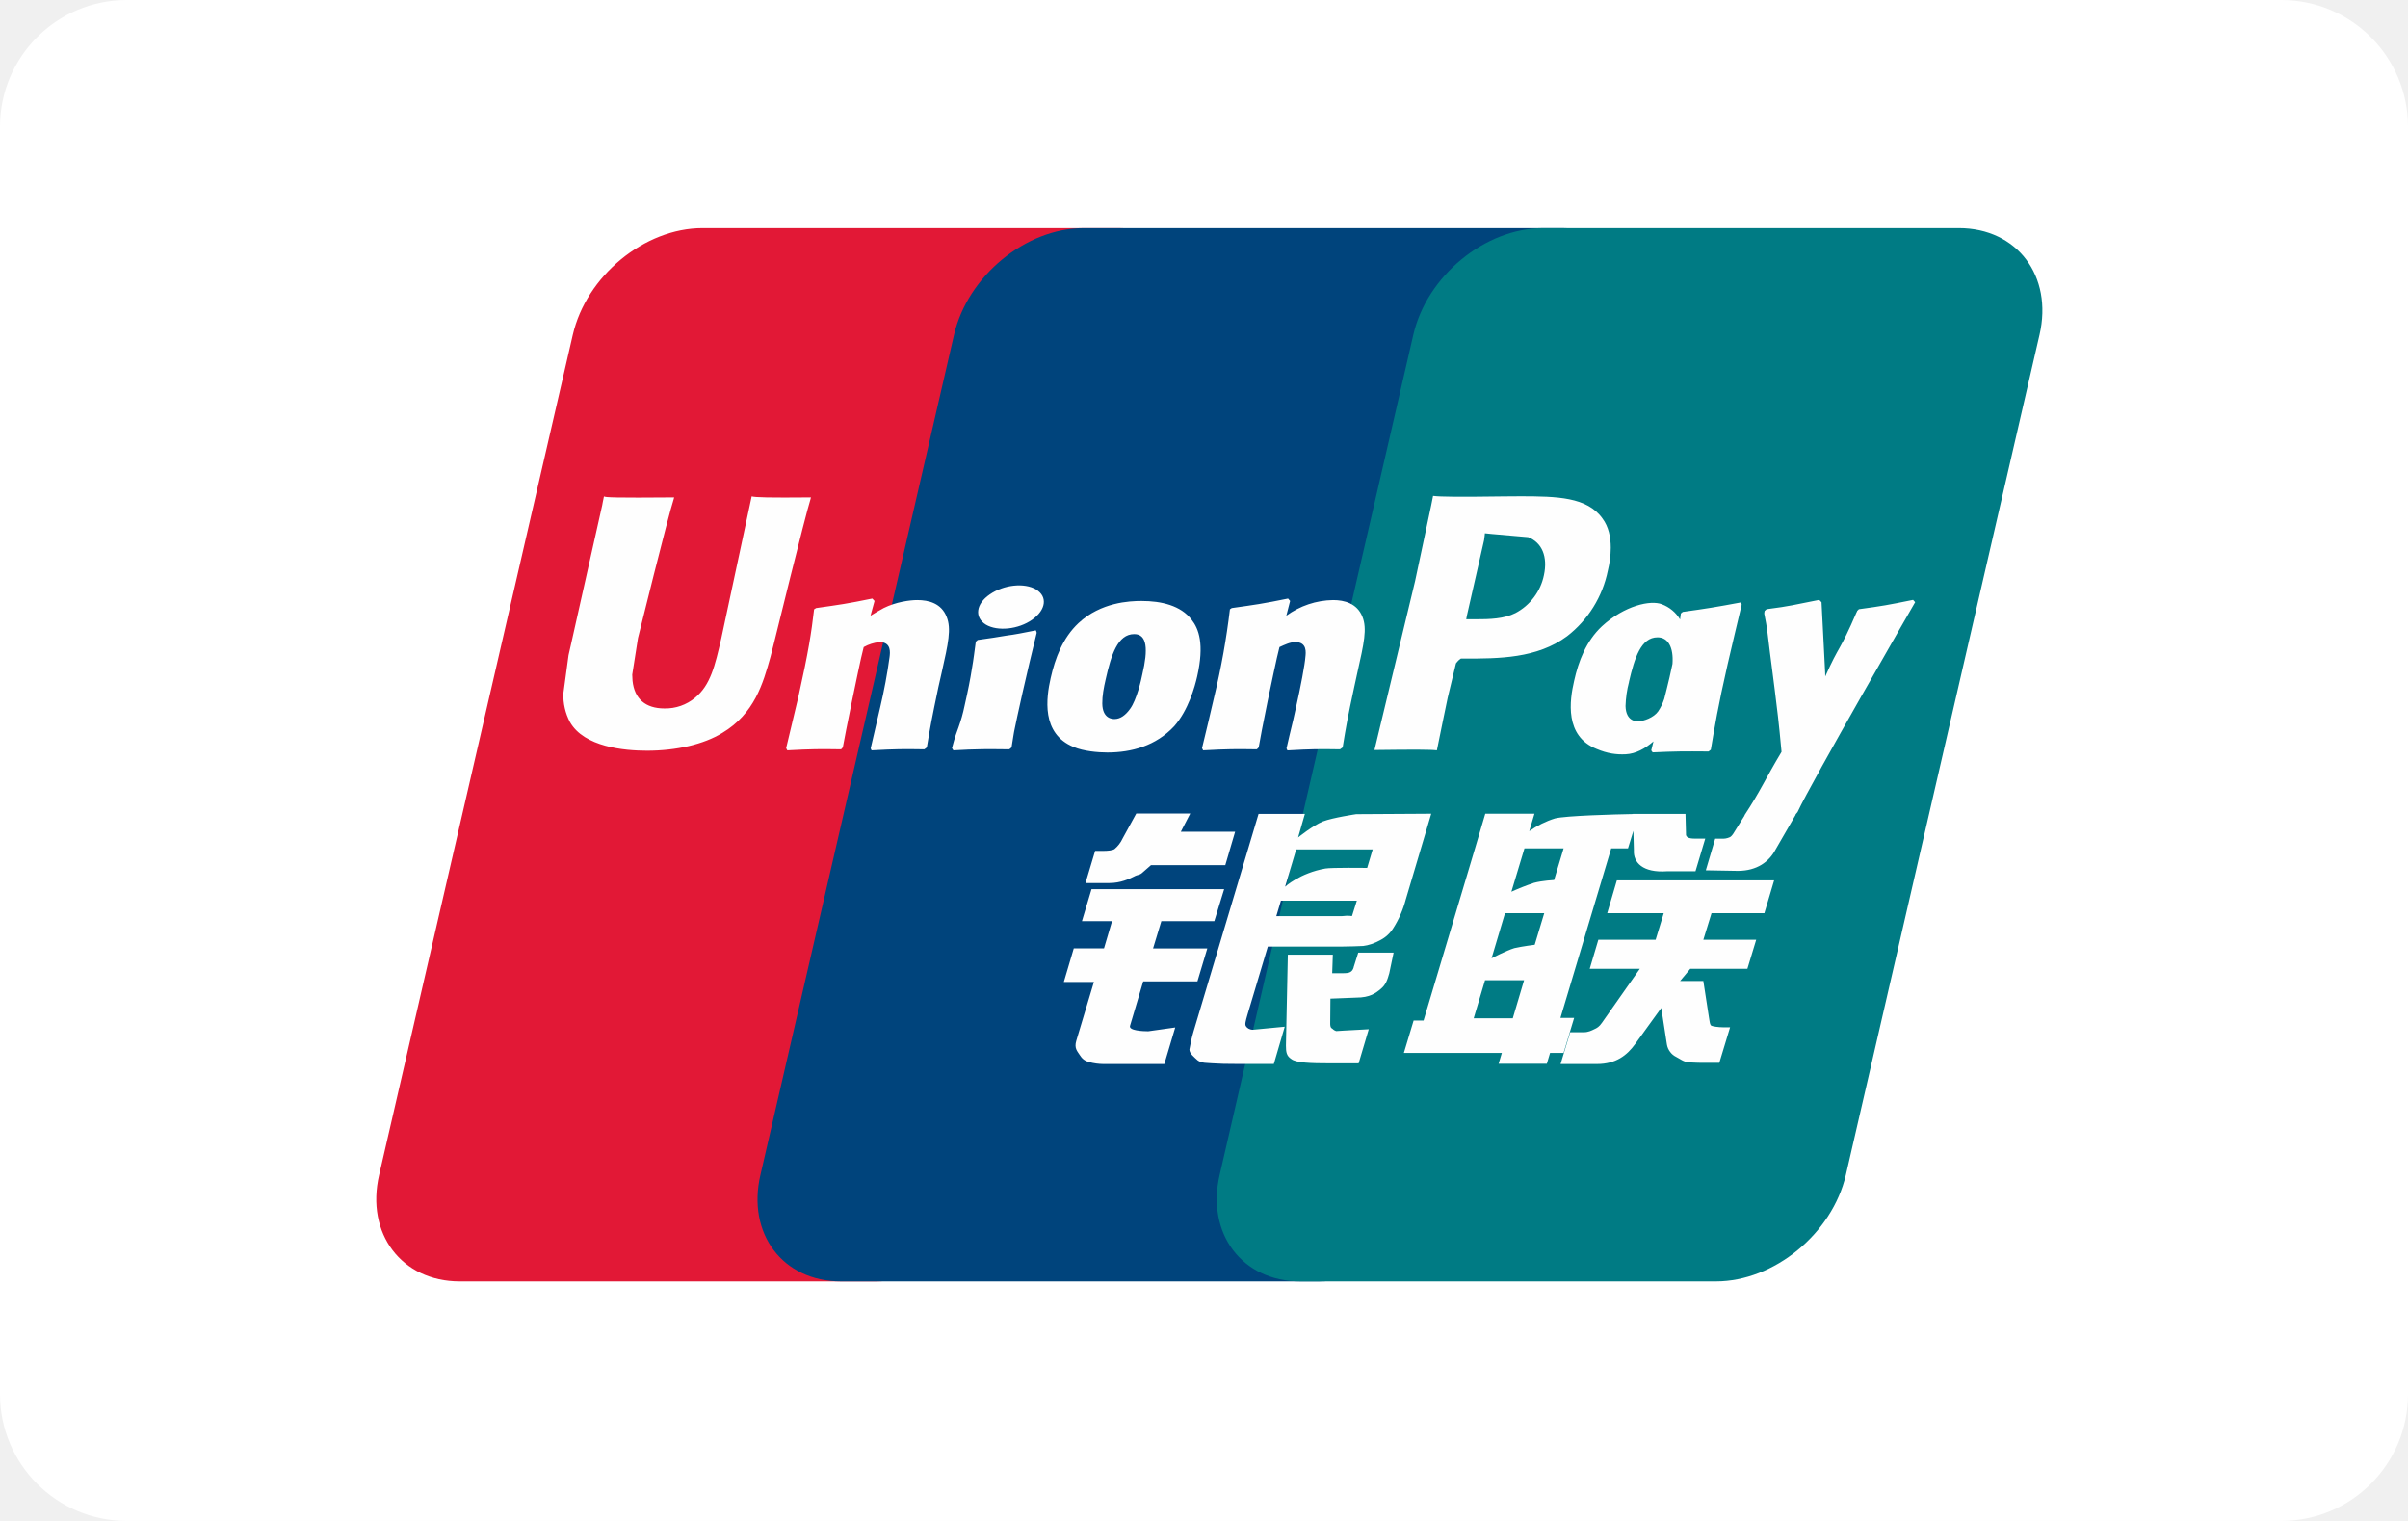
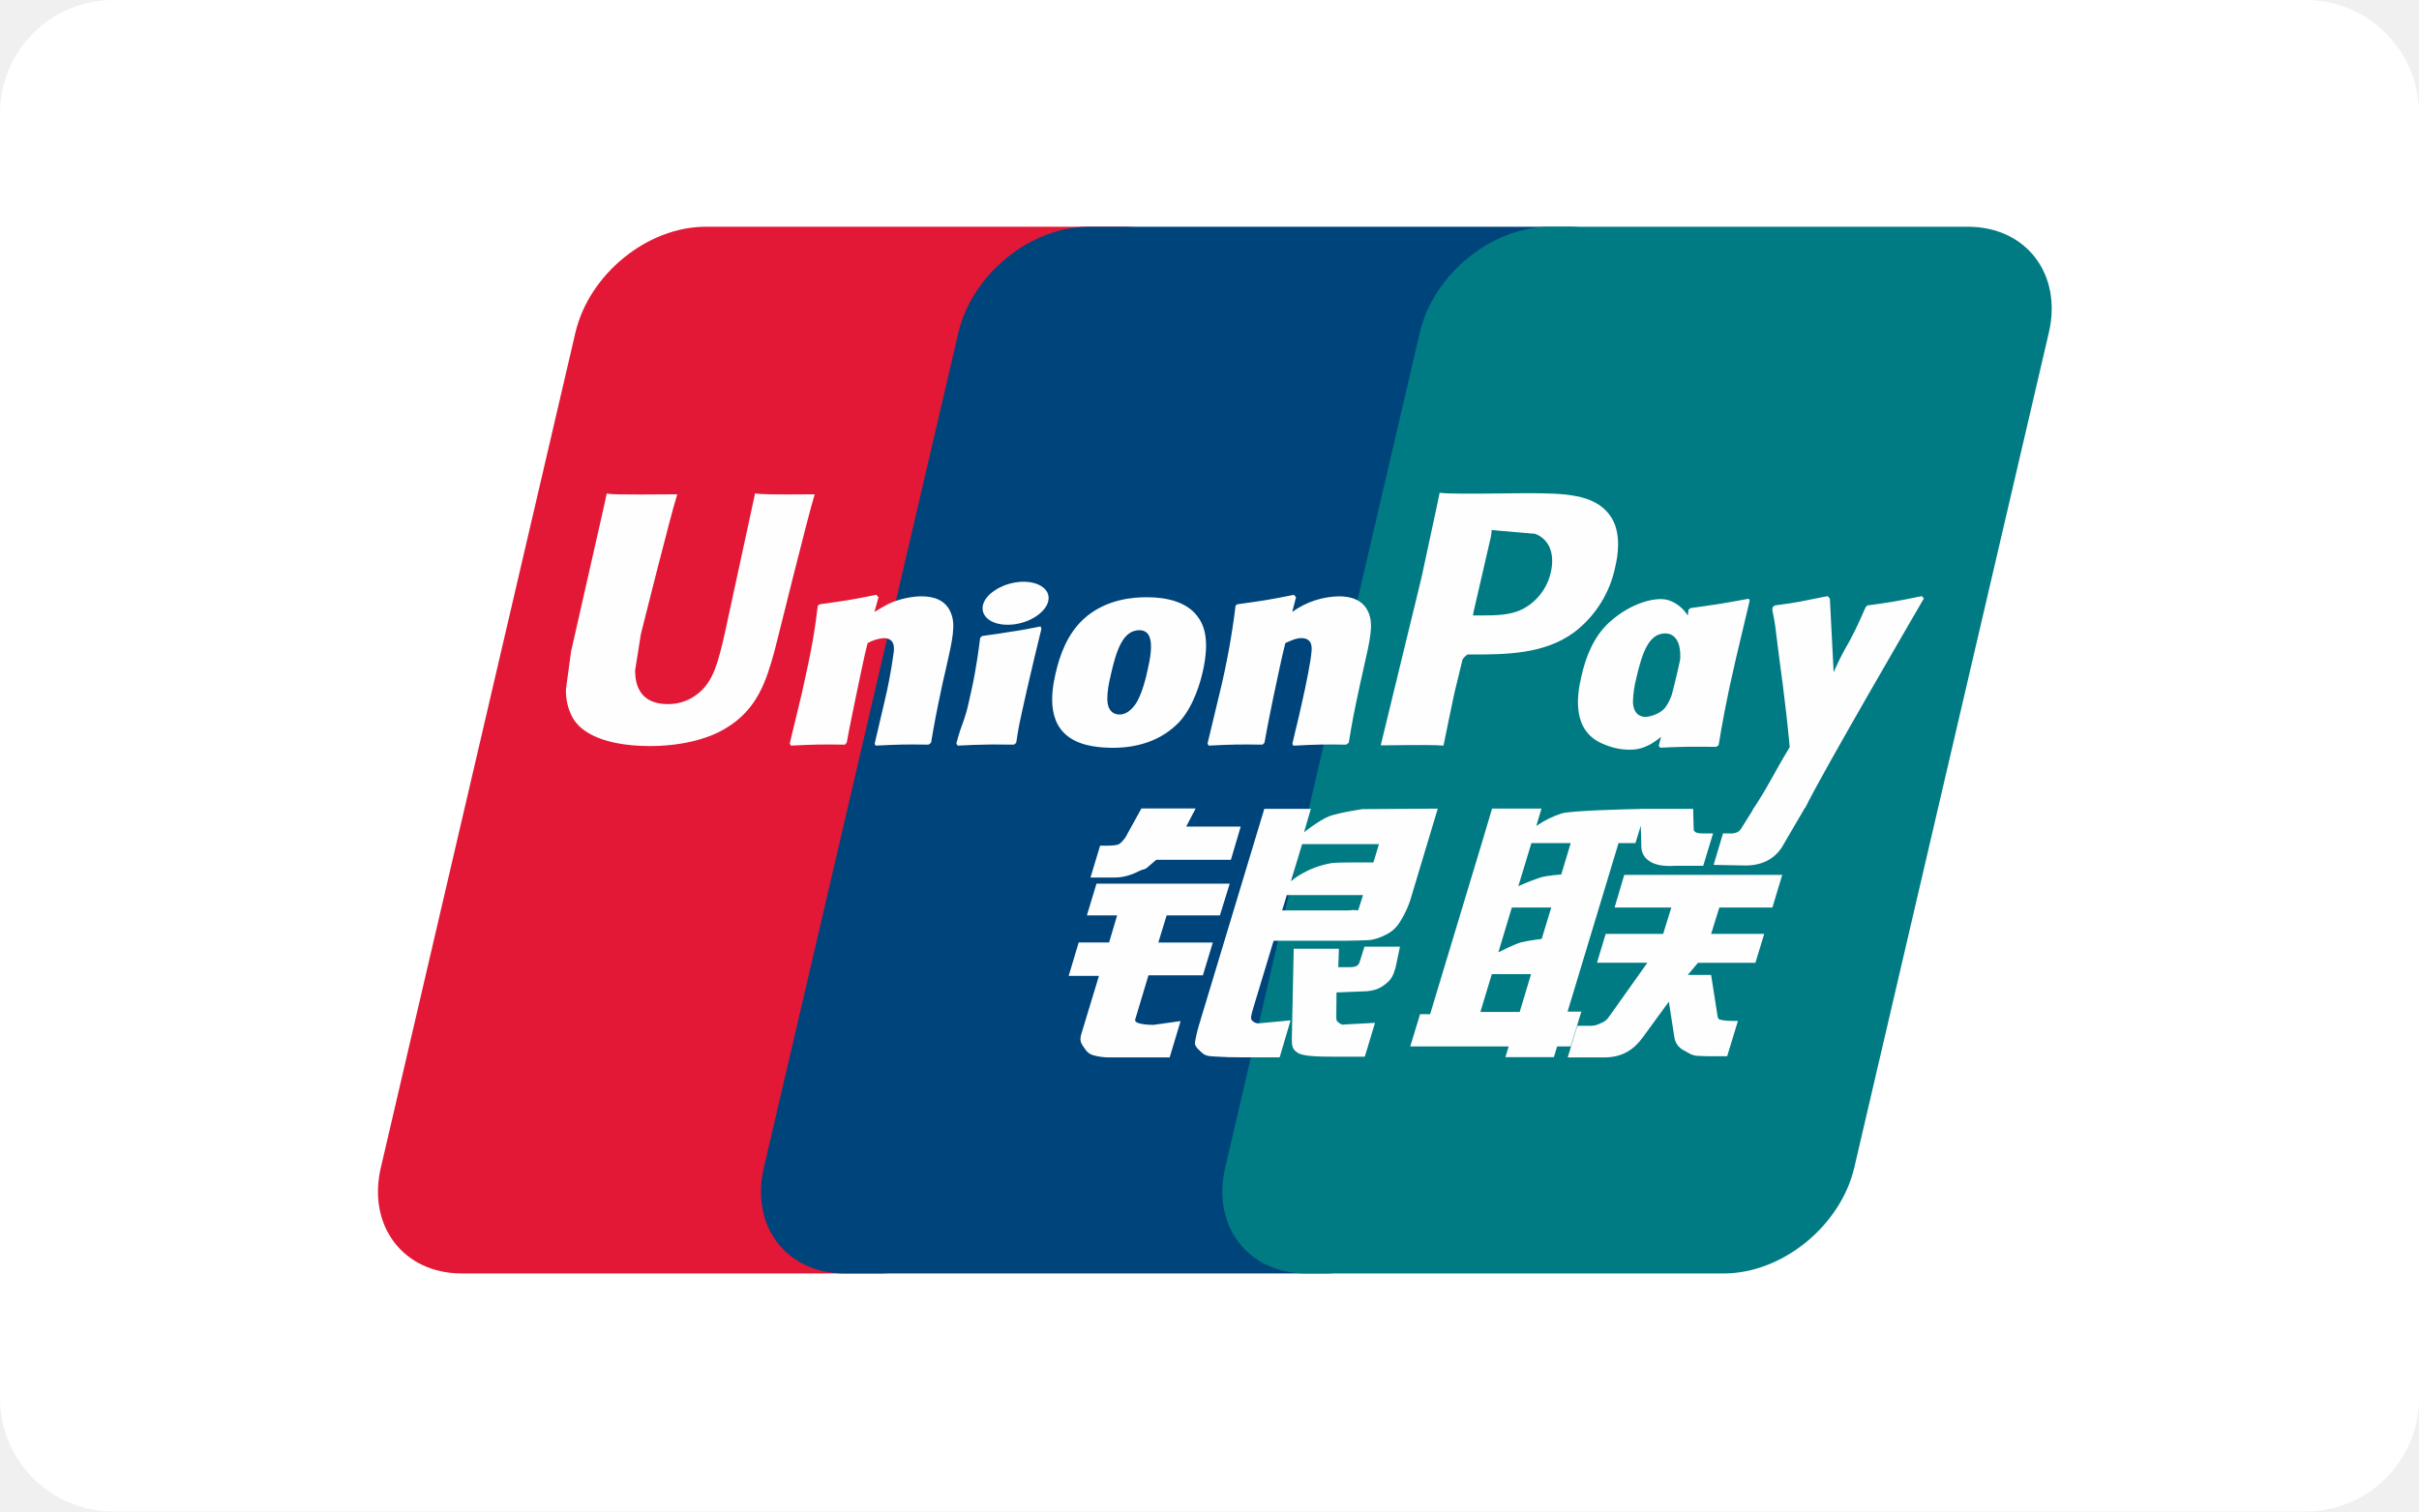
- <svg xmlns="http://www.w3.org/2000/svg" width="38" height="24" viewBox="0 0 38 24" fill="none">
-   <g id="Size=Small, Name=UnionPay, Outline=Off">
-     <rect width="38" height="24" rx="2" fill="white" />
+ <svg xmlns="http://www.w3.org/2000/svg" width="64" height="40" viewBox="0 0 64 40" fill="none">
+   <g id="Size=Large, Name=UnionPay, Outline=Off">
+     <rect width="64" height="40" rx="3" fill="white" />
    <g id="Group 47">
-       <path id="Vector" d="M11.086 3.6H17.649C18.565 3.6 19.135 4.355 18.921 5.284L15.867 18.54C15.651 19.465 14.735 20.22 13.817 20.22H7.254C6.339 20.22 5.768 19.465 5.983 18.54L9.039 5.284C9.253 4.355 10.169 3.6 11.086 3.6Z" fill="#E21836" />
-       <path id="Vector_2" d="M17.102 3.6H24.65C25.566 3.6 25.152 4.355 24.938 5.284L21.882 18.54C21.668 19.465 21.735 20.22 20.817 20.22H13.27C12.352 20.22 11.784 19.465 12 18.54L15.055 5.284C15.27 4.355 16.186 3.6 17.101 3.6" fill="#00447C" />
-       <path id="Vector_3" d="M24.351 3.6H30.913C31.83 3.6 32.4 4.355 32.185 5.284L29.129 18.54C28.914 19.465 27.997 20.22 27.079 20.22H20.52C19.602 20.22 19.033 19.465 19.247 18.54L22.303 5.284C22.516 4.355 23.433 3.6 24.351 3.6Z" fill="#007B84" />
-       <path id="Vector_4" d="M12.8 7.849C12.125 7.855 11.926 7.849 11.862 7.833C11.838 7.951 11.382 10.075 11.382 10.075C11.283 10.505 11.212 10.811 10.97 11.009C10.834 11.123 10.662 11.183 10.485 11.179C10.187 11.179 10.012 11.028 9.982 10.744L9.977 10.646L10.068 10.068C10.068 10.068 10.546 8.134 10.631 7.878L10.639 7.849C9.708 7.857 9.543 7.849 9.531 7.833C9.525 7.854 9.503 7.974 9.503 7.974L9.014 10.154L8.972 10.339L8.89 10.944C8.886 11.101 8.921 11.255 8.994 11.393C9.217 11.787 9.851 11.846 10.21 11.846C10.672 11.846 11.106 11.746 11.399 11.565C11.907 11.261 12.041 10.786 12.159 10.364L12.214 10.148C12.214 10.148 12.707 8.139 12.79 7.878C12.791 7.868 12.795 7.858 12.799 7.849H12.8ZM14.476 9.469C14.357 9.469 14.14 9.498 13.945 9.595C13.875 9.632 13.808 9.674 13.737 9.716L13.801 9.483L13.766 9.445C13.353 9.529 13.26 9.541 12.879 9.595L12.847 9.615C12.803 9.988 12.762 10.266 12.599 10.996C12.536 11.266 12.471 11.537 12.406 11.805L12.424 11.84C12.815 11.819 12.933 11.819 13.273 11.824L13.3 11.794C13.344 11.57 13.35 11.518 13.444 11.066C13.49 10.851 13.584 10.38 13.63 10.211C13.706 10.168 13.791 10.141 13.879 10.132C14.069 10.132 14.046 10.301 14.038 10.367C14.002 10.634 13.952 10.899 13.89 11.162L13.843 11.364C13.81 11.515 13.773 11.661 13.74 11.809L13.754 11.84C14.14 11.819 14.257 11.819 14.587 11.824L14.626 11.794C14.684 11.445 14.702 11.352 14.808 10.844L14.861 10.61C14.964 10.152 15.016 9.921 14.938 9.732C14.855 9.521 14.658 9.469 14.475 9.469H14.476ZM16.347 9.947C16.141 9.988 16.011 10.014 15.881 10.03C15.752 10.052 15.627 10.072 15.428 10.099L15.413 10.114L15.399 10.124C15.378 10.274 15.364 10.403 15.337 10.554C15.313 10.71 15.278 10.888 15.22 11.144C15.197 11.257 15.165 11.368 15.126 11.477C15.101 11.546 15.073 11.613 15.023 11.805L15.034 11.823L15.045 11.84C15.23 11.83 15.351 11.824 15.475 11.823C15.599 11.819 15.728 11.823 15.927 11.824L15.945 11.81L15.963 11.794C15.992 11.62 15.996 11.573 16.015 11.489C16.031 11.399 16.062 11.273 16.135 10.937C16.17 10.779 16.209 10.622 16.245 10.461L16.36 9.985L16.354 9.966L16.347 9.948V9.947ZM16.351 9.302C16.165 9.191 15.838 9.227 15.619 9.38C15.399 9.53 15.374 9.744 15.559 9.857C15.742 9.965 16.07 9.933 16.289 9.778C16.508 9.624 16.535 9.413 16.35 9.302H16.351ZM17.477 11.874C17.854 11.874 18.241 11.77 18.531 11.458C18.754 11.205 18.857 10.83 18.892 10.675C19.008 10.162 18.918 9.923 18.804 9.778C18.633 9.555 18.329 9.483 18.014 9.483C17.825 9.483 17.374 9.503 17.021 9.831C16.768 10.068 16.651 10.389 16.581 10.697C16.51 11.011 16.428 11.576 16.942 11.787C17.102 11.855 17.33 11.874 17.477 11.874ZM17.448 10.721C17.535 10.333 17.638 10.006 17.899 10.006C18.105 10.006 18.119 10.249 18.027 10.639C18.011 10.725 17.936 11.046 17.835 11.184C17.764 11.284 17.681 11.346 17.588 11.346C17.56 11.346 17.397 11.346 17.395 11.1C17.394 10.979 17.417 10.855 17.448 10.721ZM19.834 11.824L19.863 11.794C19.904 11.57 19.912 11.518 20.004 11.066C20.05 10.851 20.146 10.38 20.191 10.211C20.277 10.172 20.359 10.132 20.442 10.132C20.631 10.132 20.607 10.301 20.6 10.367C20.593 10.479 20.524 10.845 20.452 11.162L20.407 11.364C20.372 11.515 20.334 11.661 20.302 11.809L20.316 11.841C20.703 11.819 20.816 11.819 21.146 11.824L21.188 11.794C21.245 11.444 21.261 11.352 21.37 10.844L21.421 10.61C21.524 10.152 21.577 9.921 21.5 9.732C21.416 9.521 21.216 9.469 21.037 9.469C20.772 9.473 20.515 9.559 20.299 9.716L20.359 9.483L20.327 9.445C19.914 9.529 19.82 9.541 19.438 9.595L19.409 9.615C19.354 10.08 19.271 10.541 19.161 10.996C19.099 11.266 19.034 11.537 18.969 11.805L18.986 11.84C19.378 11.819 19.495 11.819 19.834 11.824ZM22.675 11.84C22.7 11.72 22.844 11.008 22.846 11.008C22.846 11.008 22.97 10.488 22.976 10.468C22.976 10.468 23.015 10.414 23.054 10.392H23.111C23.648 10.392 24.255 10.392 24.73 10.039C25.061 9.783 25.29 9.415 25.373 9.003C25.399 8.897 25.419 8.77 25.419 8.643C25.419 8.477 25.385 8.311 25.289 8.183C25.047 7.84 24.564 7.833 24.007 7.831L23.732 7.833C23.018 7.843 22.732 7.84 22.615 7.825L22.586 7.971L22.331 9.17L21.69 11.835C22.313 11.827 22.568 11.827 22.675 11.84ZM23.149 9.713L23.42 8.523L23.428 8.461L23.433 8.415L23.541 8.426L24.115 8.476C24.336 8.562 24.427 8.786 24.364 9.077C24.338 9.204 24.284 9.323 24.206 9.426C24.128 9.53 24.029 9.614 23.915 9.674C23.735 9.765 23.514 9.772 23.285 9.772H23.138L23.149 9.713ZM24.841 10.743C24.769 11.053 24.687 11.617 25.198 11.819C25.362 11.889 25.508 11.91 25.656 11.902C25.814 11.894 25.959 11.814 26.093 11.699L26.058 11.841L26.08 11.872C26.448 11.855 26.563 11.855 26.962 11.858L26.998 11.83C27.056 11.485 27.111 11.149 27.262 10.487C27.335 10.17 27.41 9.857 27.485 9.541L27.473 9.506C27.062 9.583 26.952 9.6 26.555 9.656L26.525 9.681L26.513 9.775C26.447 9.664 26.345 9.58 26.225 9.535C26.048 9.465 25.635 9.555 25.279 9.883C25.03 10.116 24.909 10.436 24.841 10.743ZM25.706 10.761C25.794 10.381 25.896 10.057 26.158 10.057C26.323 10.057 26.412 10.213 26.393 10.476C26.38 10.542 26.364 10.612 26.346 10.69C26.32 10.804 26.291 10.915 26.263 11.027C26.24 11.098 26.208 11.164 26.167 11.225C26.099 11.323 25.938 11.382 25.847 11.382C25.82 11.382 25.658 11.382 25.652 11.141C25.656 11.013 25.674 10.885 25.707 10.761H25.706ZM30.223 9.503L30.19 9.466C29.782 9.549 29.709 9.562 29.335 9.613L29.307 9.641L29.303 9.659L29.302 9.653C29.023 10.303 29.031 10.162 28.804 10.674L28.802 10.612L28.745 9.503L28.709 9.466C28.282 9.549 28.272 9.562 27.878 9.613L27.847 9.641C27.843 9.655 27.843 9.67 27.841 9.685L27.843 9.691C27.892 9.945 27.881 9.889 27.93 10.29C27.953 10.488 27.984 10.685 28.006 10.88C28.046 11.205 28.068 11.367 28.114 11.864C27.849 12.306 27.785 12.475 27.529 12.865L27.531 12.868L27.351 13.157C27.33 13.187 27.312 13.208 27.285 13.216C27.247 13.231 27.207 13.237 27.167 13.234H27.067L26.919 13.733L27.428 13.742C27.727 13.74 27.916 13.599 28.017 13.41L28.338 12.854H28.333L28.366 12.815C28.582 12.347 30.222 9.503 30.222 9.503H30.223ZM24.841 16.062H24.625L25.426 13.387H25.691L25.776 13.111L25.784 13.418C25.773 13.607 25.921 13.776 26.309 13.748H26.756L26.91 13.233H26.742C26.645 13.233 26.6 13.208 26.606 13.155L26.598 12.843H25.768V12.845C25.5 12.85 24.698 12.871 24.537 12.915C24.393 12.96 24.257 13.028 24.133 13.115L24.215 12.84H23.439L23.277 13.387L22.465 16.104H22.308L22.154 16.615H23.7L23.649 16.786H24.41L24.461 16.615H24.674L24.841 16.062ZM24.207 13.931C24.086 13.971 23.968 14.018 23.851 14.071L24.057 13.387H24.675L24.525 13.886C24.525 13.886 24.335 13.896 24.206 13.931H24.207ZM24.219 14.908C24.219 14.908 24.025 14.932 23.898 14.961C23.772 14.999 23.538 15.121 23.538 15.121L23.75 14.41H24.369L24.219 14.908ZM23.873 16.068H23.256L23.435 15.468H24.051L23.873 16.068ZM25.363 14.41H26.255L26.127 14.829H25.223L25.087 15.287H25.878L25.28 16.139C25.238 16.201 25.2 16.223 25.158 16.241C25.117 16.262 25.061 16.288 24.998 16.288H24.779L24.627 16.79H25.201C25.5 16.79 25.675 16.653 25.805 16.473L26.216 15.905L26.305 16.481C26.312 16.523 26.329 16.563 26.355 16.597C26.38 16.632 26.413 16.659 26.452 16.678C26.509 16.707 26.568 16.757 26.652 16.764C26.742 16.768 26.807 16.771 26.85 16.771H27.132L27.302 16.21H27.19C27.127 16.21 27.015 16.198 26.998 16.179C26.98 16.154 26.98 16.116 26.969 16.058L26.88 15.48H26.513L26.674 15.287H27.575L27.714 14.829H26.88L27.009 14.41H27.843L27.997 13.892H25.515L25.363 14.41ZM17.833 16.186L18.041 15.486H18.896L19.052 14.966H18.196L18.327 14.535H19.163L19.318 14.031H17.225L17.074 14.535H17.549L17.422 14.965H16.945L16.788 15.495H17.263L16.985 16.421C16.948 16.543 17.003 16.589 17.038 16.646C17.074 16.702 17.11 16.739 17.191 16.76C17.263 16.779 17.336 16.789 17.41 16.79H18.374L18.546 16.213L18.119 16.273C18.037 16.273 17.807 16.263 17.833 16.186ZM17.931 12.837L17.715 13.232C17.686 13.296 17.642 13.353 17.588 13.398C17.555 13.419 17.489 13.427 17.395 13.427H17.282L17.13 13.934H17.506C17.687 13.934 17.825 13.866 17.892 13.833C17.963 13.794 17.981 13.816 18.036 13.763L18.163 13.652H19.336L19.491 13.125H18.634L18.783 12.837H17.931ZM19.663 16.195C19.642 16.167 19.656 16.115 19.687 16.008L20.007 14.937H21.148C21.314 14.934 21.434 14.932 21.513 14.927C21.596 14.917 21.688 14.887 21.786 14.833C21.868 14.79 21.937 14.726 21.986 14.647C22.075 14.508 22.141 14.356 22.183 14.197L22.586 12.84L21.402 12.847C21.402 12.847 21.038 12.901 20.878 12.961C20.715 13.028 20.485 13.215 20.485 13.215L20.592 12.843H19.861L18.836 16.272C18.808 16.366 18.786 16.463 18.77 16.56C18.768 16.623 18.849 16.685 18.9 16.732C18.962 16.779 19.052 16.771 19.139 16.779C19.231 16.786 19.36 16.789 19.54 16.789H20.102L20.274 16.201L19.771 16.249C19.717 16.249 19.678 16.22 19.663 16.195ZM20.214 14.212H21.412L21.336 14.454C21.325 14.459 21.3 14.441 21.178 14.456H20.141L20.214 14.212ZM20.455 13.403H21.662L21.575 13.695C21.575 13.695 21.006 13.688 20.915 13.705C20.514 13.776 20.28 13.992 20.28 13.992L20.455 13.403ZM21.363 15.261C21.353 15.297 21.338 15.32 21.315 15.335C21.291 15.352 21.251 15.357 21.193 15.357H21.023L21.033 15.064H20.323L20.293 16.499C20.293 16.603 20.303 16.663 20.378 16.711C20.453 16.771 20.683 16.779 20.995 16.779H21.44L21.6 16.241L21.213 16.262L21.085 16.27C21.067 16.263 21.05 16.256 21.031 16.237C21.015 16.22 20.988 16.231 20.992 16.127L20.995 15.758L21.401 15.742C21.621 15.742 21.714 15.669 21.794 15.601C21.871 15.535 21.895 15.459 21.924 15.357L21.992 15.032H21.434L21.362 15.261L21.363 15.261Z" fill="#FEFEFE" />
+       <path id="Vector" d="M18.671 6H29.724C31.267 6 32.227 7.258 31.866 8.806L26.723 30.899C26.359 32.442 24.817 33.7 23.271 33.7H12.218C10.675 33.7 9.715 32.442 10.076 30.899L15.223 8.806C15.583 7.258 17.127 6 18.671 6Z" fill="#E21836" />
+       <path id="Vector_2" d="M28.804 6H41.515C43.058 6 42.361 7.258 42.001 8.806L36.854 30.899C36.493 32.442 36.606 33.7 35.06 33.7H22.349C20.803 33.7 19.846 32.442 20.21 30.899L25.355 8.806C25.718 7.258 27.26 6 28.802 6" fill="#00447C" />
+       <path id="Vector_3" d="M41.011 6H52.064C53.608 6 54.569 7.258 54.206 8.806L49.059 30.899C48.697 32.442 47.153 33.7 45.607 33.7H34.559C33.014 33.7 32.055 32.442 32.416 30.899L37.563 8.806C37.922 7.258 39.465 6 41.011 6Z" fill="#007B84" />
+       <path id="Vector_4" d="M21.559 13.081C20.422 13.091 20.085 13.081 19.978 13.055C19.938 13.251 19.171 16.79 19.169 16.791C19.002 17.507 18.883 18.018 18.476 18.348C18.247 18.538 17.957 18.639 17.659 18.632C17.157 18.632 16.862 18.381 16.812 17.906L16.803 17.743L16.956 16.779C16.956 16.779 17.762 13.556 17.905 13.13L17.918 13.081C16.351 13.095 16.072 13.081 16.053 13.055C16.043 13.09 16.004 13.289 16.004 13.289L15.181 16.923L15.11 17.232L14.973 18.24C14.965 18.501 15.025 18.759 15.148 18.989C15.523 19.644 16.592 19.743 17.195 19.743C17.975 19.743 18.704 19.576 19.198 19.275C20.054 18.769 20.28 17.977 20.479 17.273L20.571 16.913C20.571 16.913 21.401 13.565 21.541 13.13C21.544 13.113 21.549 13.096 21.557 13.081H21.559ZM24.38 15.781C24.181 15.781 23.815 15.83 23.486 15.991C23.368 16.053 23.255 16.122 23.136 16.194L23.243 15.805L23.184 15.741C22.489 15.882 22.333 15.901 21.69 15.991L21.637 16.026C21.562 16.646 21.494 17.11 21.219 18.327C21.113 18.776 21.004 19.228 20.895 19.675L20.924 19.732C21.583 19.698 21.782 19.698 22.354 19.706L22.401 19.656C22.474 19.284 22.484 19.197 22.643 18.443C22.72 18.084 22.877 17.299 22.955 17.018C23.084 16.946 23.227 16.901 23.375 16.887C23.695 16.887 23.657 17.168 23.643 17.278C23.582 17.724 23.499 18.166 23.394 18.602L23.314 18.94C23.259 19.192 23.196 19.434 23.141 19.682L23.165 19.732C23.815 19.698 24.012 19.698 24.567 19.706L24.633 19.656C24.732 19.076 24.761 18.919 24.94 18.072L25.03 17.682C25.203 16.92 25.29 16.535 25.158 16.22C25.019 15.868 24.687 15.781 24.378 15.781H24.38ZM27.532 16.578C27.186 16.646 26.965 16.689 26.747 16.717C26.53 16.753 26.319 16.786 25.985 16.831L25.959 16.856L25.934 16.873C25.9 17.122 25.875 17.337 25.83 17.59C25.791 17.85 25.732 18.147 25.633 18.573C25.594 18.762 25.541 18.947 25.475 19.128C25.433 19.244 25.387 19.355 25.302 19.675L25.321 19.705L25.338 19.732C25.65 19.717 25.855 19.706 26.063 19.705C26.272 19.698 26.489 19.705 26.825 19.706L26.855 19.684L26.886 19.656C26.934 19.367 26.941 19.289 26.972 19.148C27 18.997 27.052 18.788 27.175 18.228C27.234 17.965 27.3 17.703 27.361 17.434L27.553 16.641L27.544 16.61L27.532 16.58V16.578ZM27.539 15.504C27.225 15.318 26.674 15.377 26.305 15.634C25.934 15.883 25.893 16.24 26.205 16.427C26.513 16.608 27.066 16.554 27.433 16.296C27.802 16.039 27.849 15.688 27.537 15.504H27.539ZM29.435 19.79C30.069 19.79 30.721 19.616 31.21 19.096C31.586 18.675 31.759 18.05 31.818 17.791C32.014 16.937 31.861 16.538 31.671 16.296C31.381 15.925 30.87 15.805 30.34 15.805C30.021 15.805 29.262 15.838 28.667 16.384C28.241 16.779 28.043 17.315 27.926 17.828C27.806 18.351 27.669 19.294 28.534 19.644C28.802 19.758 29.187 19.79 29.435 19.79ZM29.387 17.868C29.532 17.221 29.705 16.677 30.145 16.677C30.492 16.677 30.516 17.081 30.362 17.731C30.334 17.875 30.208 18.41 30.038 18.639C29.919 18.807 29.778 18.909 29.622 18.909C29.575 18.909 29.3 18.909 29.296 18.5C29.295 18.297 29.334 18.091 29.387 17.868ZM33.405 19.706L33.454 19.656C33.523 19.284 33.535 19.197 33.691 18.443C33.769 18.084 33.93 17.299 34.007 17.018C34.15 16.953 34.289 16.887 34.428 16.887C34.747 16.887 34.707 17.168 34.695 17.278C34.682 17.466 34.566 18.076 34.445 18.602L34.369 18.94C34.31 19.192 34.248 19.434 34.192 19.682L34.216 19.734C34.868 19.698 35.059 19.698 35.615 19.706L35.684 19.656C35.781 19.074 35.807 18.919 35.991 18.072L36.078 17.682C36.251 16.92 36.341 16.535 36.211 16.22C36.069 15.868 35.733 15.781 35.431 15.781C34.984 15.788 34.551 15.932 34.189 16.194L34.289 15.805L34.235 15.741C33.539 15.882 33.381 15.901 32.738 15.991L32.69 16.026C32.596 16.8 32.456 17.569 32.272 18.327C32.166 18.776 32.057 19.228 31.948 19.675L31.977 19.732C32.636 19.698 32.833 19.698 33.405 19.706ZM38.19 19.732C38.232 19.533 38.474 18.346 38.478 18.346C38.478 18.346 38.686 17.479 38.696 17.447C38.696 17.447 38.762 17.356 38.828 17.32H38.923C39.828 17.32 40.85 17.32 41.651 16.731C42.208 16.305 42.593 15.692 42.734 15.005C42.777 14.828 42.81 14.617 42.81 14.405C42.81 14.128 42.753 13.851 42.592 13.637C42.184 13.066 41.372 13.055 40.432 13.052L39.97 13.055C38.767 13.071 38.285 13.066 38.088 13.041L38.039 13.284L37.609 15.284L36.53 19.725C37.58 19.712 38.01 19.712 38.19 19.732ZM38.987 16.188L39.445 14.204L39.459 14.102L39.465 14.024L39.647 14.043L40.614 14.126C40.987 14.27 41.139 14.643 41.034 15.128C40.99 15.339 40.899 15.538 40.768 15.71C40.638 15.882 40.47 16.023 40.278 16.122C39.975 16.275 39.602 16.287 39.218 16.287H38.97L38.987 16.188ZM41.838 17.904C41.717 18.42 41.578 19.361 42.439 19.698C42.715 19.814 42.961 19.85 43.211 19.836C43.476 19.822 43.72 19.689 43.947 19.498L43.886 19.734L43.924 19.786C44.545 19.758 44.737 19.758 45.41 19.764L45.47 19.717C45.567 19.141 45.661 18.582 45.916 17.478C46.039 16.949 46.163 16.427 46.29 15.901L46.271 15.844C45.578 15.972 45.392 15.999 44.725 16.093L44.673 16.135L44.654 16.291C44.542 16.107 44.371 15.966 44.169 15.892C43.871 15.774 43.174 15.925 42.575 16.471C42.155 16.859 41.952 17.393 41.838 17.904ZM43.294 17.935C43.443 17.301 43.614 16.762 44.056 16.762C44.333 16.762 44.483 17.022 44.451 17.46C44.429 17.57 44.403 17.686 44.372 17.816C44.328 18.006 44.28 18.192 44.233 18.379C44.194 18.496 44.139 18.607 44.07 18.708C43.956 18.871 43.685 18.97 43.531 18.97C43.486 18.97 43.214 18.97 43.203 18.568C43.21 18.354 43.24 18.142 43.295 17.935H43.294ZM50.901 15.838L50.846 15.776C50.16 15.915 50.037 15.937 49.406 16.022L49.359 16.069L49.352 16.098L49.35 16.088C48.881 17.171 48.895 16.937 48.512 17.79L48.508 17.686L48.413 15.838L48.352 15.776C47.633 15.915 47.616 15.937 46.952 16.022L46.9 16.069C46.893 16.091 46.893 16.116 46.89 16.142L46.893 16.152C46.976 16.575 46.957 16.481 47.04 17.15C47.078 17.479 47.13 17.809 47.169 18.133C47.234 18.675 47.273 18.944 47.351 19.772C46.903 20.51 46.796 20.791 46.364 21.441L46.368 21.446L46.065 21.928C46.03 21.978 45.999 22.013 45.954 22.027C45.89 22.052 45.822 22.062 45.755 22.056H45.586L45.337 22.888L46.195 22.904C46.697 22.9 47.016 22.665 47.186 22.349L47.727 21.424H47.718L47.773 21.358C48.137 20.578 50.9 15.838 50.9 15.838H50.901ZM41.838 26.77H41.474L42.822 22.311H43.269L43.411 21.852L43.425 22.363C43.408 22.678 43.656 22.959 44.309 22.912H45.063L45.323 22.055H45.039C44.876 22.055 44.8 22.013 44.81 21.924L44.796 21.405H43.399V21.408C42.947 21.417 41.597 21.451 41.325 21.524C41.083 21.6 40.853 21.713 40.646 21.859L40.783 21.399H39.476L39.204 22.311L37.837 26.839H37.571L37.311 27.692H39.916L39.829 27.976H41.112L41.197 27.692H41.556L41.838 26.77ZM40.77 23.217C40.567 23.285 40.366 23.363 40.171 23.451L40.517 22.311H41.557L41.306 23.143C41.306 23.143 40.985 23.16 40.769 23.217H40.77ZM40.789 24.846C40.789 24.846 40.464 24.886 40.249 24.935C40.037 24.999 39.642 25.202 39.642 25.202L39.999 24.016H41.042L40.789 24.846ZM40.207 26.78H39.167L39.469 25.78H40.507L40.207 26.78ZM42.717 24.016H44.219L44.002 24.715H42.481L42.252 25.477H43.585L42.576 26.898C42.507 27.002 42.443 27.039 42.372 27.068C42.302 27.103 42.209 27.146 42.101 27.146H41.732L41.477 27.983H42.444C42.947 27.983 43.242 27.754 43.462 27.454L44.153 26.508L44.302 27.468C44.315 27.539 44.344 27.605 44.387 27.662C44.43 27.719 44.486 27.765 44.55 27.796C44.647 27.844 44.746 27.928 44.888 27.94C45.039 27.947 45.148 27.952 45.221 27.952H45.696L45.981 27.016H45.794C45.687 27.016 45.5 26.997 45.47 26.964C45.439 26.922 45.439 26.86 45.422 26.763L45.271 25.799H44.654L44.924 25.479H46.443L46.676 24.715H45.271L45.489 24.016H46.893L47.153 23.153H42.973L42.717 24.016ZM30.035 26.976L30.385 25.81H31.825L32.088 24.943H30.646L30.866 24.224H32.275L32.535 23.385H29.01L28.756 24.224H29.556L29.343 24.942H28.539L28.274 25.826H29.075L28.607 27.368C28.544 27.571 28.636 27.649 28.695 27.744C28.756 27.836 28.816 27.898 28.953 27.933C29.074 27.964 29.198 27.981 29.322 27.983H30.946L31.235 27.021L30.516 27.122C30.378 27.122 29.991 27.104 30.035 26.976ZM30.199 21.394L29.835 22.053C29.787 22.16 29.714 22.255 29.622 22.33C29.567 22.365 29.456 22.379 29.296 22.379H29.106L28.851 23.223H29.483C29.788 23.223 30.021 23.11 30.133 23.054C30.253 22.99 30.284 23.027 30.376 22.938L30.591 22.753H32.566L32.826 21.874H31.383L31.634 21.394H30.199ZM33.116 26.992C33.081 26.945 33.105 26.858 33.157 26.68L33.696 24.895H35.618C35.897 24.89 36.1 24.886 36.232 24.878C36.372 24.862 36.526 24.812 36.693 24.722C36.831 24.65 36.947 24.543 37.029 24.411C37.178 24.18 37.29 23.927 37.36 23.661L38.039 21.399L36.046 21.412C36.046 21.412 35.433 21.502 35.163 21.602C34.889 21.713 34.501 22.025 34.501 22.025L34.681 21.405H33.45L31.724 27.12C31.676 27.277 31.639 27.438 31.613 27.6C31.61 27.704 31.745 27.808 31.832 27.886C31.936 27.964 32.088 27.952 32.234 27.964C32.39 27.976 32.606 27.981 32.91 27.981H33.856L34.145 27.002L33.298 27.082C33.208 27.082 33.142 27.033 33.116 26.992ZM34.045 23.687H36.062L35.934 24.089C35.916 24.098 35.873 24.068 35.669 24.093H33.922L34.045 23.687ZM34.45 22.339H36.483L36.337 22.824C36.337 22.824 35.379 22.814 35.225 22.841C34.549 22.959 34.156 23.32 34.156 23.32L34.45 22.339ZM35.98 25.436C35.963 25.494 35.937 25.533 35.899 25.559C35.859 25.586 35.792 25.595 35.693 25.595H35.407L35.424 25.106H34.228L34.178 27.498C34.178 27.671 34.194 27.772 34.32 27.851C34.447 27.952 34.835 27.964 35.36 27.964H36.109L36.379 27.068L35.727 27.103L35.511 27.116C35.481 27.104 35.452 27.092 35.421 27.061C35.393 27.033 35.348 27.051 35.355 26.877L35.36 26.264L36.045 26.236C36.414 26.236 36.571 26.115 36.705 26C36.835 25.891 36.876 25.765 36.925 25.595L37.039 25.053H36.1L35.979 25.434L35.98 25.436Z" fill="#FEFEFE" />
    </g>
  </g>
</svg>
